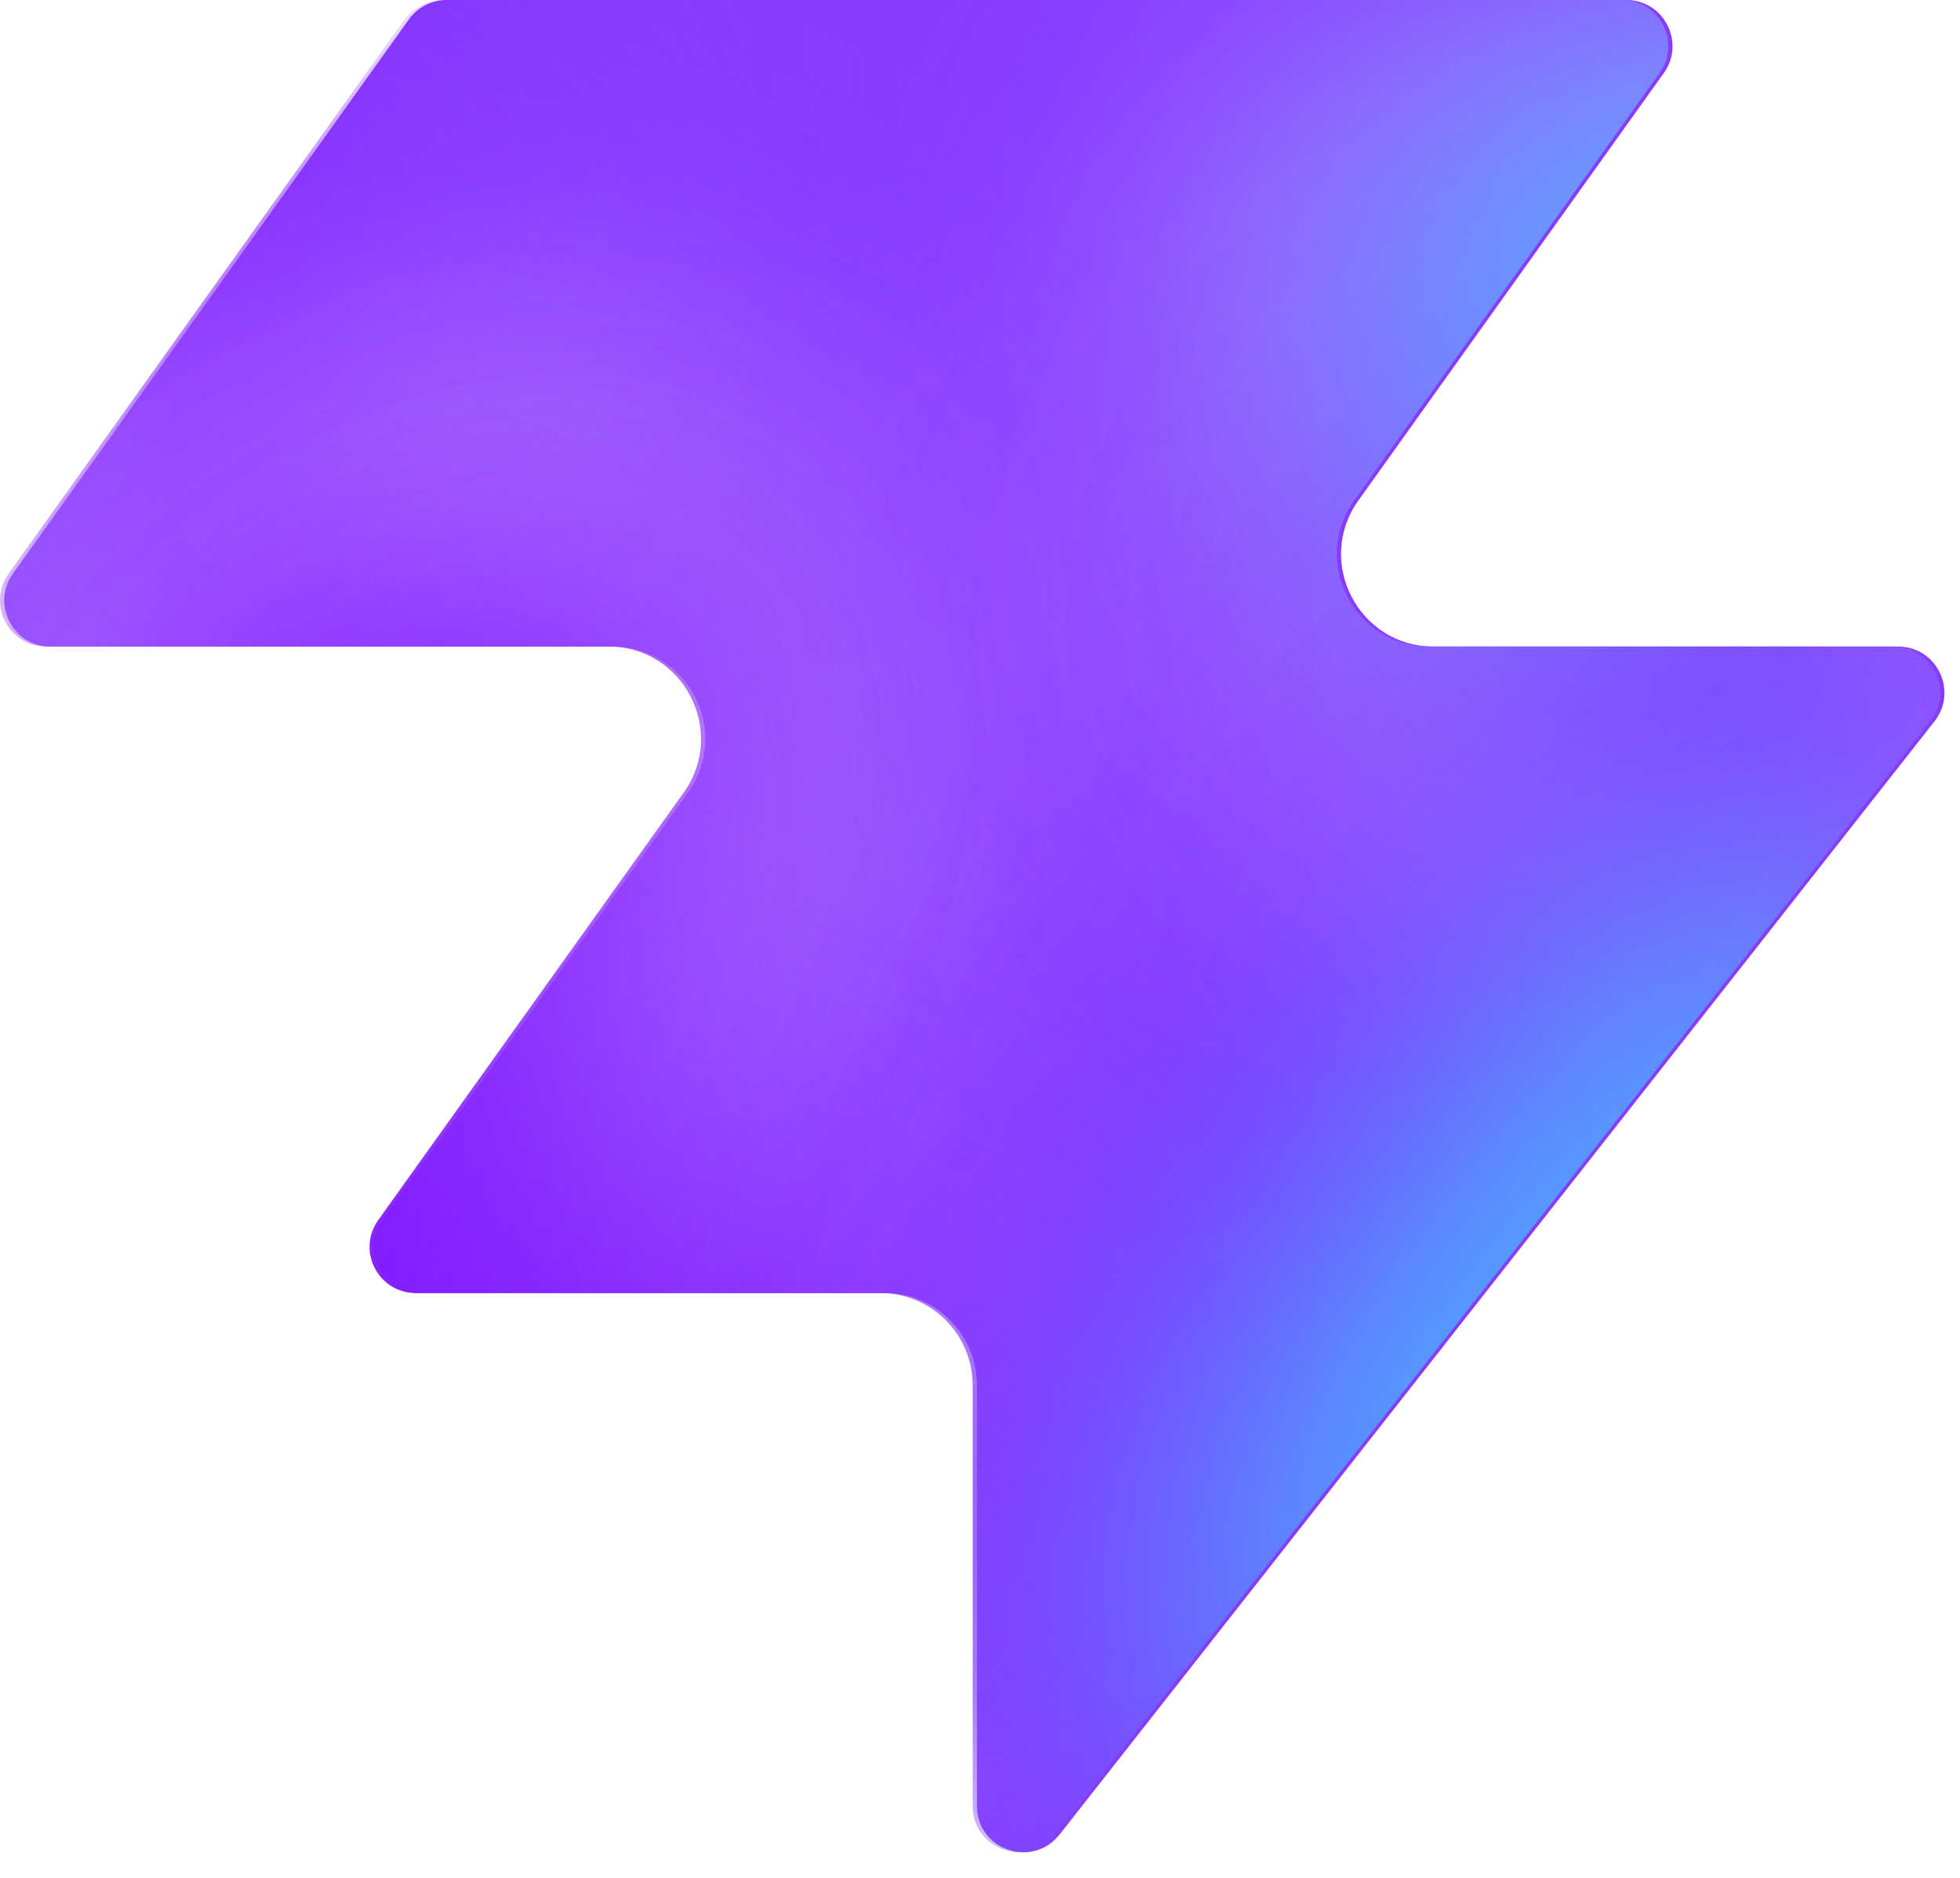
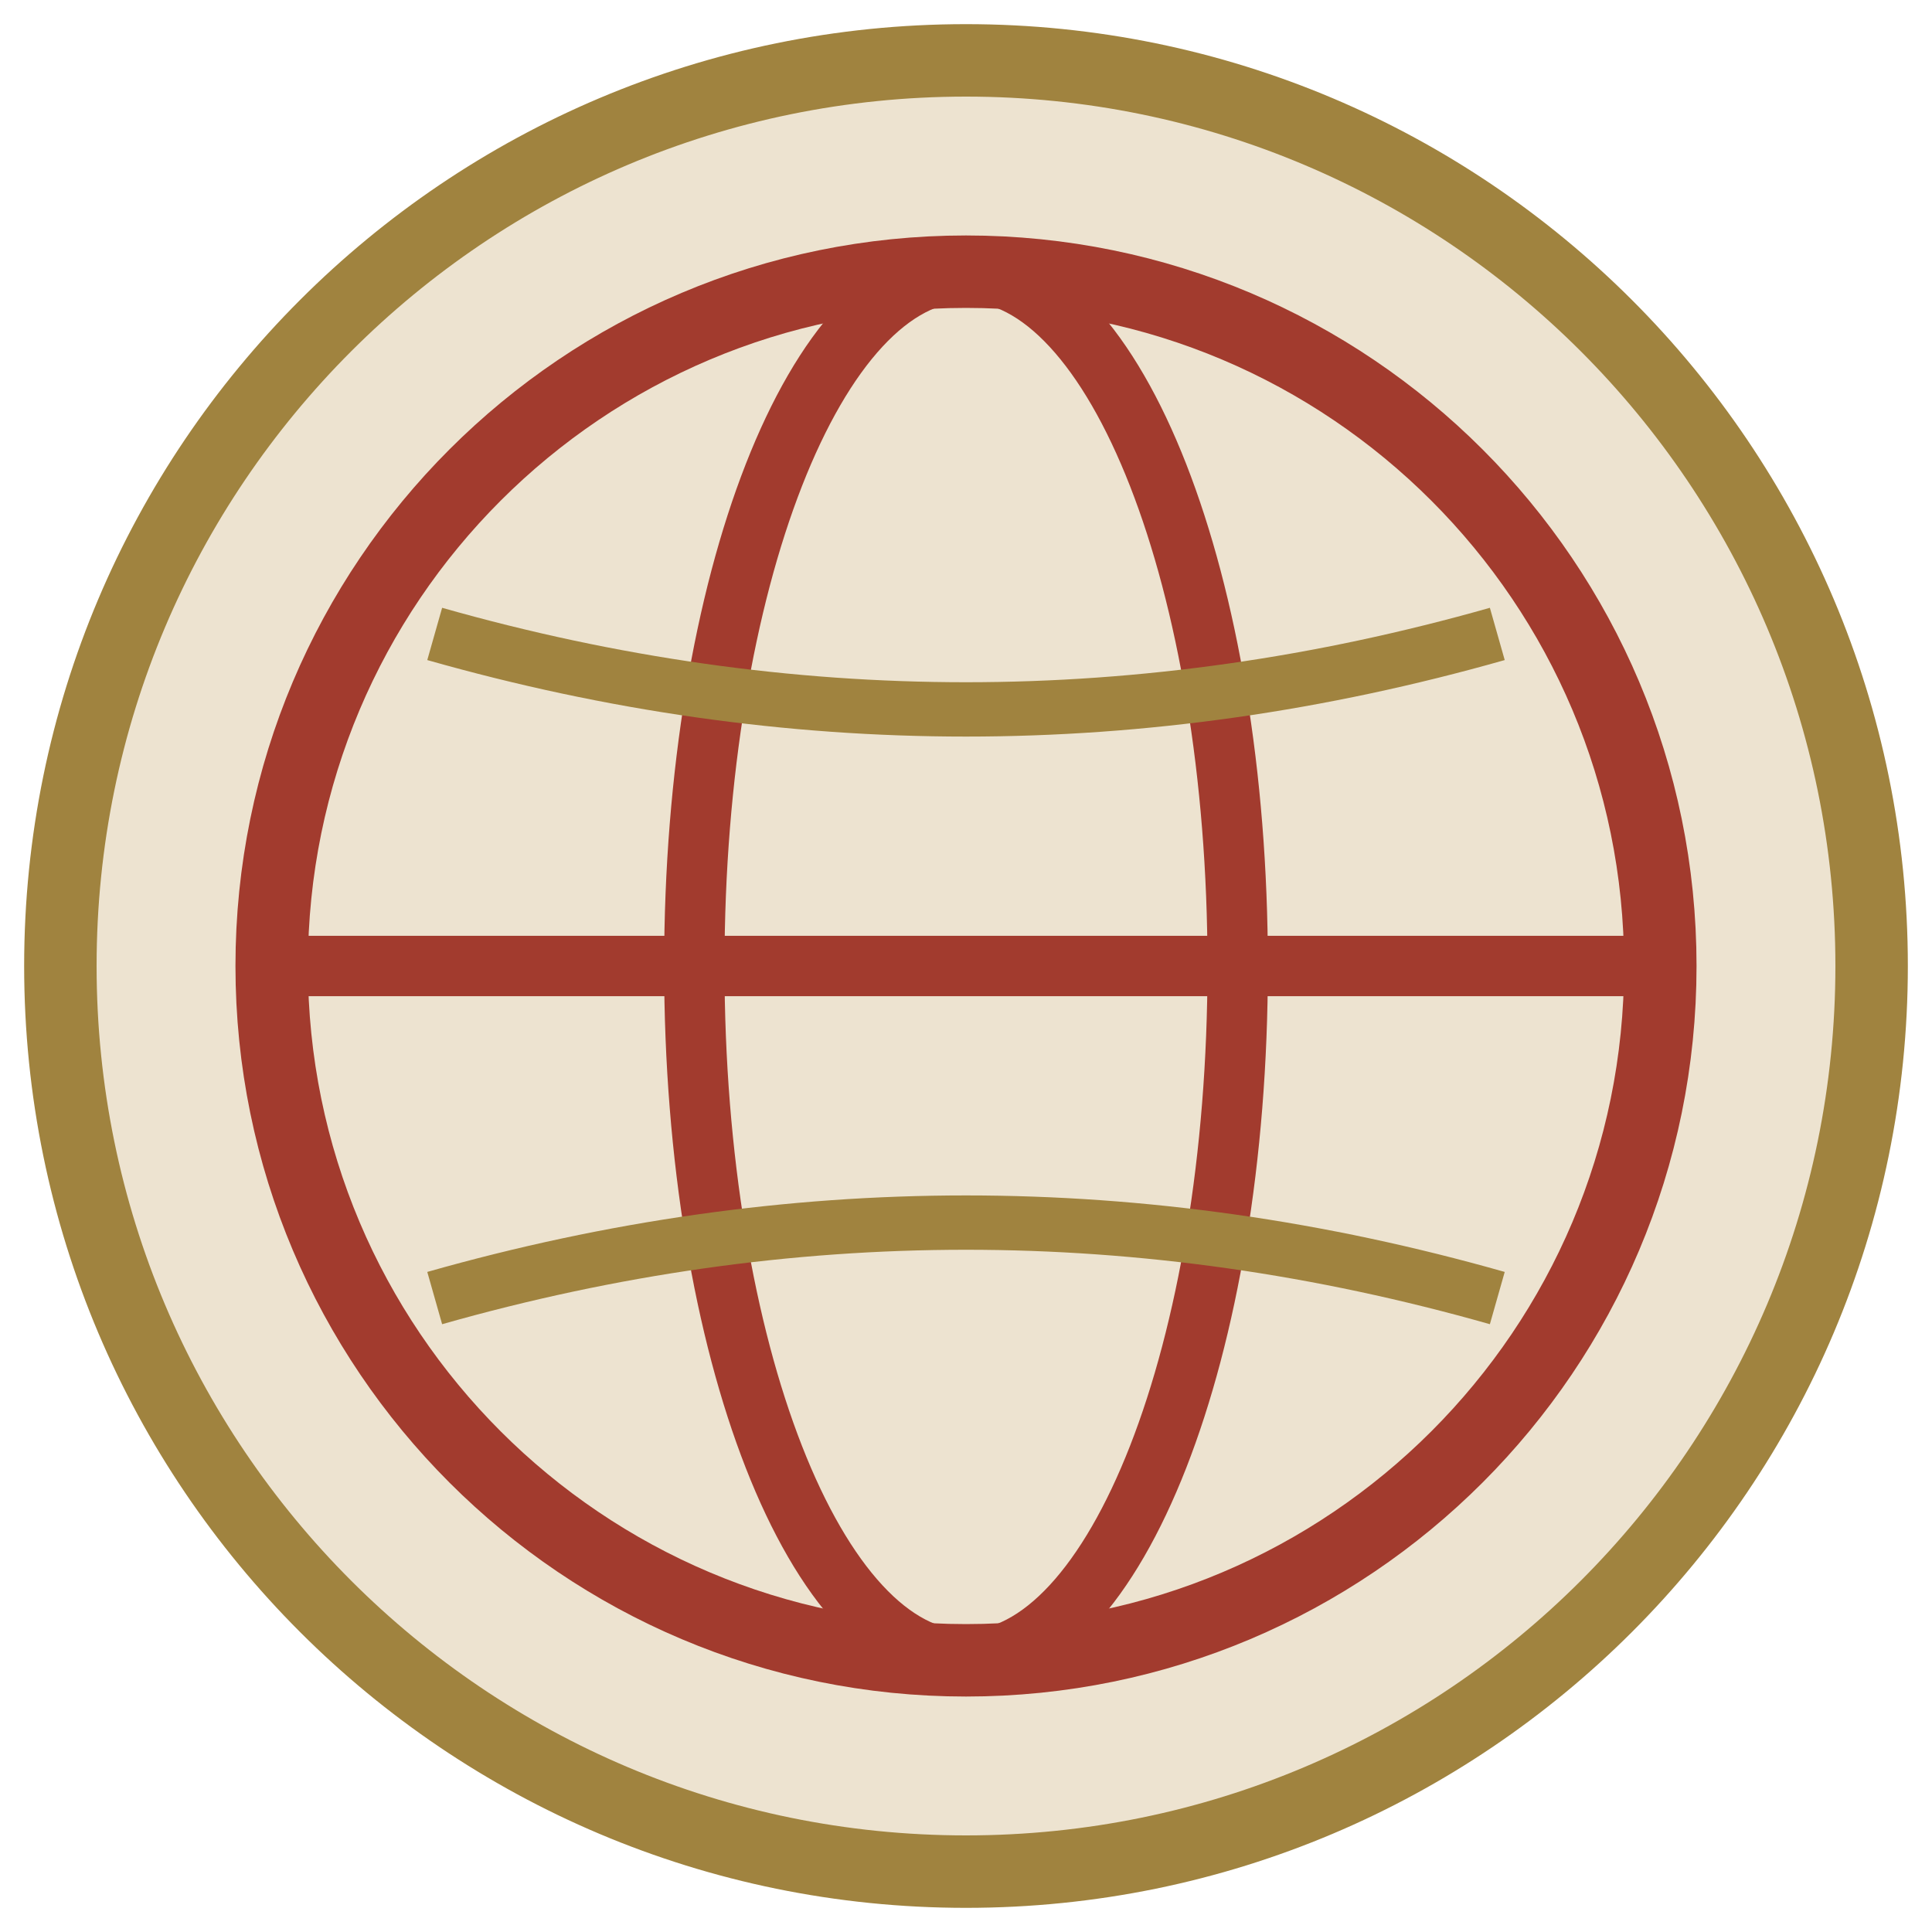
- <svg xmlns="http://www.w3.org/2000/svg" width="48" height="46" fill="none" viewBox="0 0 48 46">
-   <path fill="#863bff" d="M25.946 44.938c-.664.845-2.021.375-2.021-.698V33.937a2.26 2.26 0 0 0-2.262-2.262H10.287c-.92 0-1.456-1.04-.92-1.788l7.48-10.471c1.07-1.497 0-3.578-1.842-3.578H1.237c-.92 0-1.456-1.04-.92-1.788L10.013.474c.214-.297.556-.474.92-.474h28.894c.92 0 1.456 1.04.92 1.788l-7.48 10.471c-1.07 1.498 0 3.579 1.842 3.579h11.377c.943 0 1.473 1.088.89 1.83L25.947 44.94z" style="fill:#863bff;fill:color(display-p3 .525 .23 1);fill-opacity:1" />
-   <mask id="a" width="48" height="46" x="0" y="0" maskUnits="userSpaceOnUse" style="mask-type:alpha">
-     <path fill="#000" d="M25.842 44.938c-.664.844-2.021.375-2.021-.698V33.937a2.26 2.26 0 0 0-2.262-2.262H10.183c-.92 0-1.456-1.04-.92-1.788l7.48-10.471c1.07-1.498 0-3.579-1.842-3.579H1.133c-.92 0-1.456-1.04-.92-1.787L9.91.473c.214-.297.556-.474.92-.474h28.894c.92 0 1.456 1.04.92 1.788l-7.48 10.471c-1.07 1.498 0 3.578 1.842 3.578h11.377c.943 0 1.473 1.088.89 1.832L25.843 44.94z" style="fill:#000;fill-opacity:1" />
-   </mask>
-   <g mask="url(#a)">
-     <g filter="url(#b)">
-       <ellipse cx="5.508" cy="14.704" fill="#ede6ff" rx="5.508" ry="14.704" style="fill:#ede6ff;fill:color(display-p3 .927 .903 1);fill-opacity:1" transform="matrix(.00324 1 1 -.00324 -4.47 31.516)" />
-     </g>
-     <g filter="url(#c)">
-       <ellipse cx="10.399" cy="29.851" fill="#ede6ff" rx="10.399" ry="29.851" style="fill:#ede6ff;fill:color(display-p3 .927 .903 1);fill-opacity:1" transform="matrix(.00324 1 1 -.00324 -39.328 7.883)" />
-     </g>
-     <g filter="url(#d)">
-       <ellipse cx="5.508" cy="30.487" fill="#7e14ff" rx="5.508" ry="30.487" style="fill:#7e14ff;fill:color(display-p3 .492 .077 1);fill-opacity:1" transform="rotate(89.814 -25.913 -14.639)scale(1 -1)" />
-     </g>
-     <g filter="url(#e)">
-       <ellipse cx="5.508" cy="30.599" fill="#7e14ff" rx="5.508" ry="30.599" style="fill:#7e14ff;fill:color(display-p3 .492 .077 1);fill-opacity:1" transform="rotate(89.814 -32.644 -3.334)scale(1 -1)" />
-     </g>
-     <g filter="url(#f)">
-       <ellipse cx="5.508" cy="30.599" fill="#7e14ff" rx="5.508" ry="30.599" style="fill:#7e14ff;fill:color(display-p3 .492 .077 1);fill-opacity:1" transform="matrix(.00324 1 1 -.00324 -34.34 30.47)" />
-     </g>
-     <g filter="url(#g)">
-       <ellipse cx="14.072" cy="22.078" fill="#ede6ff" rx="14.072" ry="22.078" style="fill:#ede6ff;fill:color(display-p3 .927 .903 1);fill-opacity:1" transform="rotate(93.35 24.506 48.493)scale(-1 1)" />
-     </g>
-     <g filter="url(#h)">
-       <ellipse cx="3.47" cy="21.501" fill="#7e14ff" rx="3.47" ry="21.501" style="fill:#7e14ff;fill:color(display-p3 .492 .077 1);fill-opacity:1" transform="rotate(89.009 28.708 47.59)scale(-1 1)" />
-     </g>
-     <g filter="url(#i)">
-       <ellipse cx="3.47" cy="21.501" fill="#7e14ff" rx="3.47" ry="21.501" style="fill:#7e14ff;fill:color(display-p3 .492 .077 1);fill-opacity:1" transform="rotate(89.009 28.708 47.59)scale(-1 1)" />
-     </g>
-     <g filter="url(#j)">
-       <ellipse cx=".387" cy="8.972" fill="#7e14ff" rx="4.407" ry="29.108" style="fill:#7e14ff;fill:color(display-p3 .492 .077 1);fill-opacity:1" transform="rotate(39.51 .387 8.972)" />
-     </g>
-     <g filter="url(#k)">
-       <ellipse cx="47.523" cy="-6.092" fill="#7e14ff" rx="4.407" ry="29.108" style="fill:#7e14ff;fill:color(display-p3 .492 .077 1);fill-opacity:1" transform="rotate(37.892 47.523 -6.092)" />
-     </g>
-     <g filter="url(#l)">
-       <ellipse cx="41.412" cy="6.333" fill="#47bfff" rx="5.971" ry="9.665" style="fill:#47bfff;fill:color(display-p3 .28 .748 1);fill-opacity:1" transform="rotate(37.892 41.412 6.333)" />
-     </g>
-     <g filter="url(#m)">
-       <ellipse cx="-1.879" cy="38.332" fill="#7e14ff" rx="4.407" ry="29.108" style="fill:#7e14ff;fill:color(display-p3 .492 .077 1);fill-opacity:1" transform="rotate(37.892 -1.88 38.332)" />
-     </g>
-     <g filter="url(#n)">
-       <ellipse cx="-1.879" cy="38.332" fill="#7e14ff" rx="4.407" ry="29.108" style="fill:#7e14ff;fill:color(display-p3 .492 .077 1);fill-opacity:1" transform="rotate(37.892 -1.88 38.332)" />
-     </g>
-     <g filter="url(#o)">
-       <ellipse cx="35.651" cy="29.907" fill="#7e14ff" rx="4.407" ry="29.108" style="fill:#7e14ff;fill:color(display-p3 .492 .077 1);fill-opacity:1" transform="rotate(37.892 35.651 29.907)" />
-     </g>
-     <g filter="url(#p)">
-       <ellipse cx="38.418" cy="32.4" fill="#47bfff" rx="5.971" ry="15.297" style="fill:#47bfff;fill:color(display-p3 .28 .748 1);fill-opacity:1" transform="rotate(37.892 38.418 32.4)" />
-     </g>
-   </g>
-   <defs>
-     <filter id="b" width="60.045" height="41.654" x="-19.77" y="16.149" color-interpolation-filters="sRGB" filterUnits="userSpaceOnUse">
-       <feFlood flood-opacity="0" result="BackgroundImageFix" />
-       <feBlend in="SourceGraphic" in2="BackgroundImageFix" result="shape" />
-       <feGaussianBlur result="effect1_foregroundBlur_2002_17158" stdDeviation="7.659" />
-     </filter>
-     <filter id="c" width="90.34" height="51.437" x="-54.613" y="-7.533" color-interpolation-filters="sRGB" filterUnits="userSpaceOnUse">
-       <feFlood flood-opacity="0" result="BackgroundImageFix" />
-       <feBlend in="SourceGraphic" in2="BackgroundImageFix" result="shape" />
-       <feGaussianBlur result="effect1_foregroundBlur_2002_17158" stdDeviation="7.659" />
-     </filter>
-     <filter id="d" width="79.355" height="29.4" x="-49.64" y="2.03" color-interpolation-filters="sRGB" filterUnits="userSpaceOnUse">
-       <feFlood flood-opacity="0" result="BackgroundImageFix" />
-       <feBlend in="SourceGraphic" in2="BackgroundImageFix" result="shape" />
-       <feGaussianBlur result="effect1_foregroundBlur_2002_17158" stdDeviation="4.596" />
-     </filter>
-     <filter id="e" width="79.579" height="29.4" x="-45.045" y="20.029" color-interpolation-filters="sRGB" filterUnits="userSpaceOnUse">
-       <feFlood flood-opacity="0" result="BackgroundImageFix" />
-       <feBlend in="SourceGraphic" in2="BackgroundImageFix" result="shape" />
-       <feGaussianBlur result="effect1_foregroundBlur_2002_17158" stdDeviation="4.596" />
-     </filter>
-     <filter id="f" width="79.579" height="29.4" x="-43.513" y="21.178" color-interpolation-filters="sRGB" filterUnits="userSpaceOnUse">
-       <feFlood flood-opacity="0" result="BackgroundImageFix" />
-       <feBlend in="SourceGraphic" in2="BackgroundImageFix" result="shape" />
-       <feGaussianBlur result="effect1_foregroundBlur_2002_17158" stdDeviation="4.596" />
-     </filter>
-     <filter id="g" width="74.749" height="58.852" x="15.756" y="-17.901" color-interpolation-filters="sRGB" filterUnits="userSpaceOnUse">
-       <feFlood flood-opacity="0" result="BackgroundImageFix" />
-       <feBlend in="SourceGraphic" in2="BackgroundImageFix" result="shape" />
-       <feGaussianBlur result="effect1_foregroundBlur_2002_17158" stdDeviation="7.659" />
-     </filter>
-     <filter id="h" width="61.377" height="25.362" x="23.548" y="2.284" color-interpolation-filters="sRGB" filterUnits="userSpaceOnUse">
-       <feFlood flood-opacity="0" result="BackgroundImageFix" />
-       <feBlend in="SourceGraphic" in2="BackgroundImageFix" result="shape" />
-       <feGaussianBlur result="effect1_foregroundBlur_2002_17158" stdDeviation="4.596" />
-     </filter>
-     <filter id="i" width="61.377" height="25.362" x="23.548" y="2.284" color-interpolation-filters="sRGB" filterUnits="userSpaceOnUse">
-       <feFlood flood-opacity="0" result="BackgroundImageFix" />
-       <feBlend in="SourceGraphic" in2="BackgroundImageFix" result="shape" />
-       <feGaussianBlur result="effect1_foregroundBlur_2002_17158" stdDeviation="4.596" />
-     </filter>
-     <filter id="j" width="56.045" height="63.649" x="-27.636" y="-22.853" color-interpolation-filters="sRGB" filterUnits="userSpaceOnUse">
-       <feFlood flood-opacity="0" result="BackgroundImageFix" />
-       <feBlend in="SourceGraphic" in2="BackgroundImageFix" result="shape" />
-       <feGaussianBlur result="effect1_foregroundBlur_2002_17158" stdDeviation="4.596" />
-     </filter>
-     <filter id="k" width="54.814" height="64.646" x="20.116" y="-38.415" color-interpolation-filters="sRGB" filterUnits="userSpaceOnUse">
-       <feFlood flood-opacity="0" result="BackgroundImageFix" />
-       <feBlend in="SourceGraphic" in2="BackgroundImageFix" result="shape" />
-       <feGaussianBlur result="effect1_foregroundBlur_2002_17158" stdDeviation="4.596" />
-     </filter>
-     <filter id="l" width="33.541" height="35.313" x="24.641" y="-11.323" color-interpolation-filters="sRGB" filterUnits="userSpaceOnUse">
-       <feFlood flood-opacity="0" result="BackgroundImageFix" />
-       <feBlend in="SourceGraphic" in2="BackgroundImageFix" result="shape" />
-       <feGaussianBlur result="effect1_foregroundBlur_2002_17158" stdDeviation="4.596" />
-     </filter>
-     <filter id="m" width="54.814" height="64.646" x="-29.286" y="6.009" color-interpolation-filters="sRGB" filterUnits="userSpaceOnUse">
-       <feFlood flood-opacity="0" result="BackgroundImageFix" />
-       <feBlend in="SourceGraphic" in2="BackgroundImageFix" result="shape" />
-       <feGaussianBlur result="effect1_foregroundBlur_2002_17158" stdDeviation="4.596" />
-     </filter>
-     <filter id="n" width="54.814" height="64.646" x="-29.286" y="6.009" color-interpolation-filters="sRGB" filterUnits="userSpaceOnUse">
-       <feFlood flood-opacity="0" result="BackgroundImageFix" />
-       <feBlend in="SourceGraphic" in2="BackgroundImageFix" result="shape" />
-       <feGaussianBlur result="effect1_foregroundBlur_2002_17158" stdDeviation="4.596" />
-     </filter>
-     <filter id="o" width="54.814" height="64.646" x="8.244" y="-2.416" color-interpolation-filters="sRGB" filterUnits="userSpaceOnUse">
-       <feFlood flood-opacity="0" result="BackgroundImageFix" />
-       <feBlend in="SourceGraphic" in2="BackgroundImageFix" result="shape" />
-       <feGaussianBlur result="effect1_foregroundBlur_2002_17158" stdDeviation="4.596" />
-     </filter>
-     <filter id="p" width="39.409" height="43.623" x="18.713" y="10.588" color-interpolation-filters="sRGB" filterUnits="userSpaceOnUse">
-       <feFlood flood-opacity="0" result="BackgroundImageFix" />
-       <feBlend in="SourceGraphic" in2="BackgroundImageFix" result="shape" />
-       <feGaussianBlur result="effect1_foregroundBlur_2002_17158" stdDeviation="4.596" />
-     </filter>
-   </defs>
+ <svg xmlns="http://www.w3.org/2000/svg" viewBox="0 0 32 32" width="32" height="32">
+   <circle cx="16" cy="16" r="15" fill="#ede3d0" />
+   <circle cx="16" cy="16" r="15" fill="none" stroke="#a0833f" stroke-width="1.2" />
+   <circle cx="16" cy="16" r="11.5" fill="none" stroke="#a23b2e" stroke-width="1.2" />
+   <line x1="4.5" y1="16" x2="27.5" y2="16" stroke="#a23b2e" stroke-width="1" />
+   <ellipse cx="16" cy="16" rx="4.5" ry="11.5" fill="none" stroke="#a23b2e" stroke-width="1" />
+   <path d="M 7.2 10.5 Q 16 13 24.8 10.5" fill="none" stroke="#a0833f" stroke-width="0.9" />
+   <path d="M 7.2 21.5 Q 16 19 24.8 21.5" fill="none" stroke="#a0833f" stroke-width="0.9" />
</svg>
